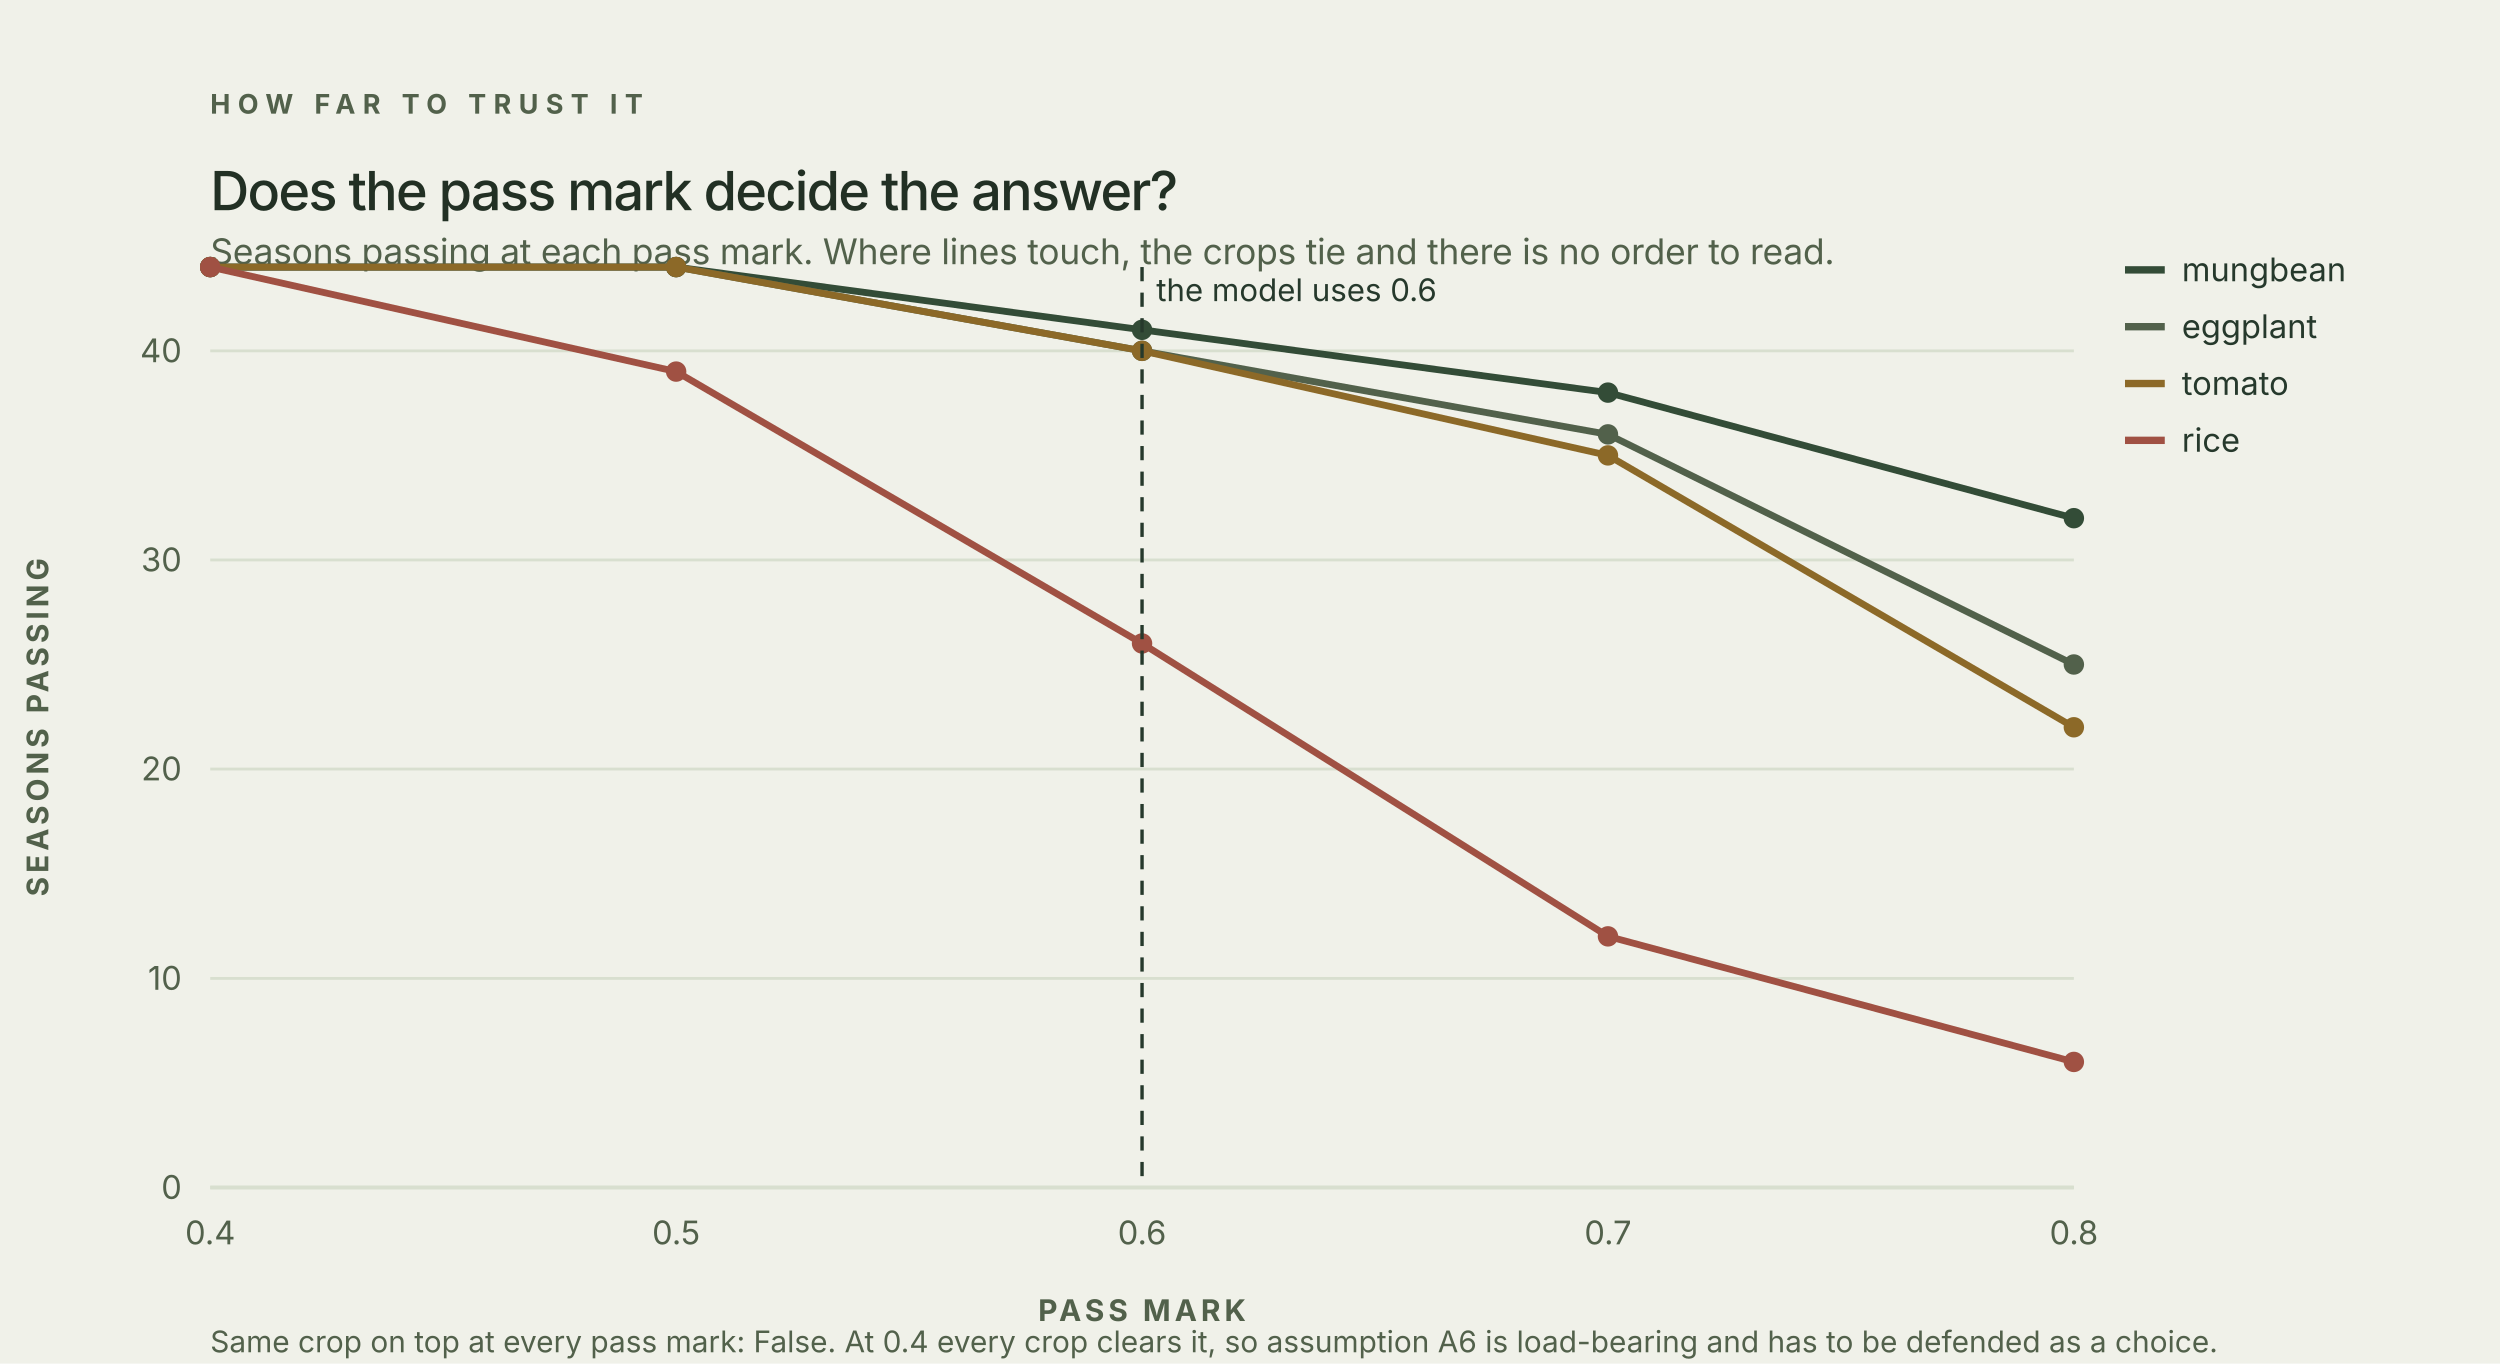
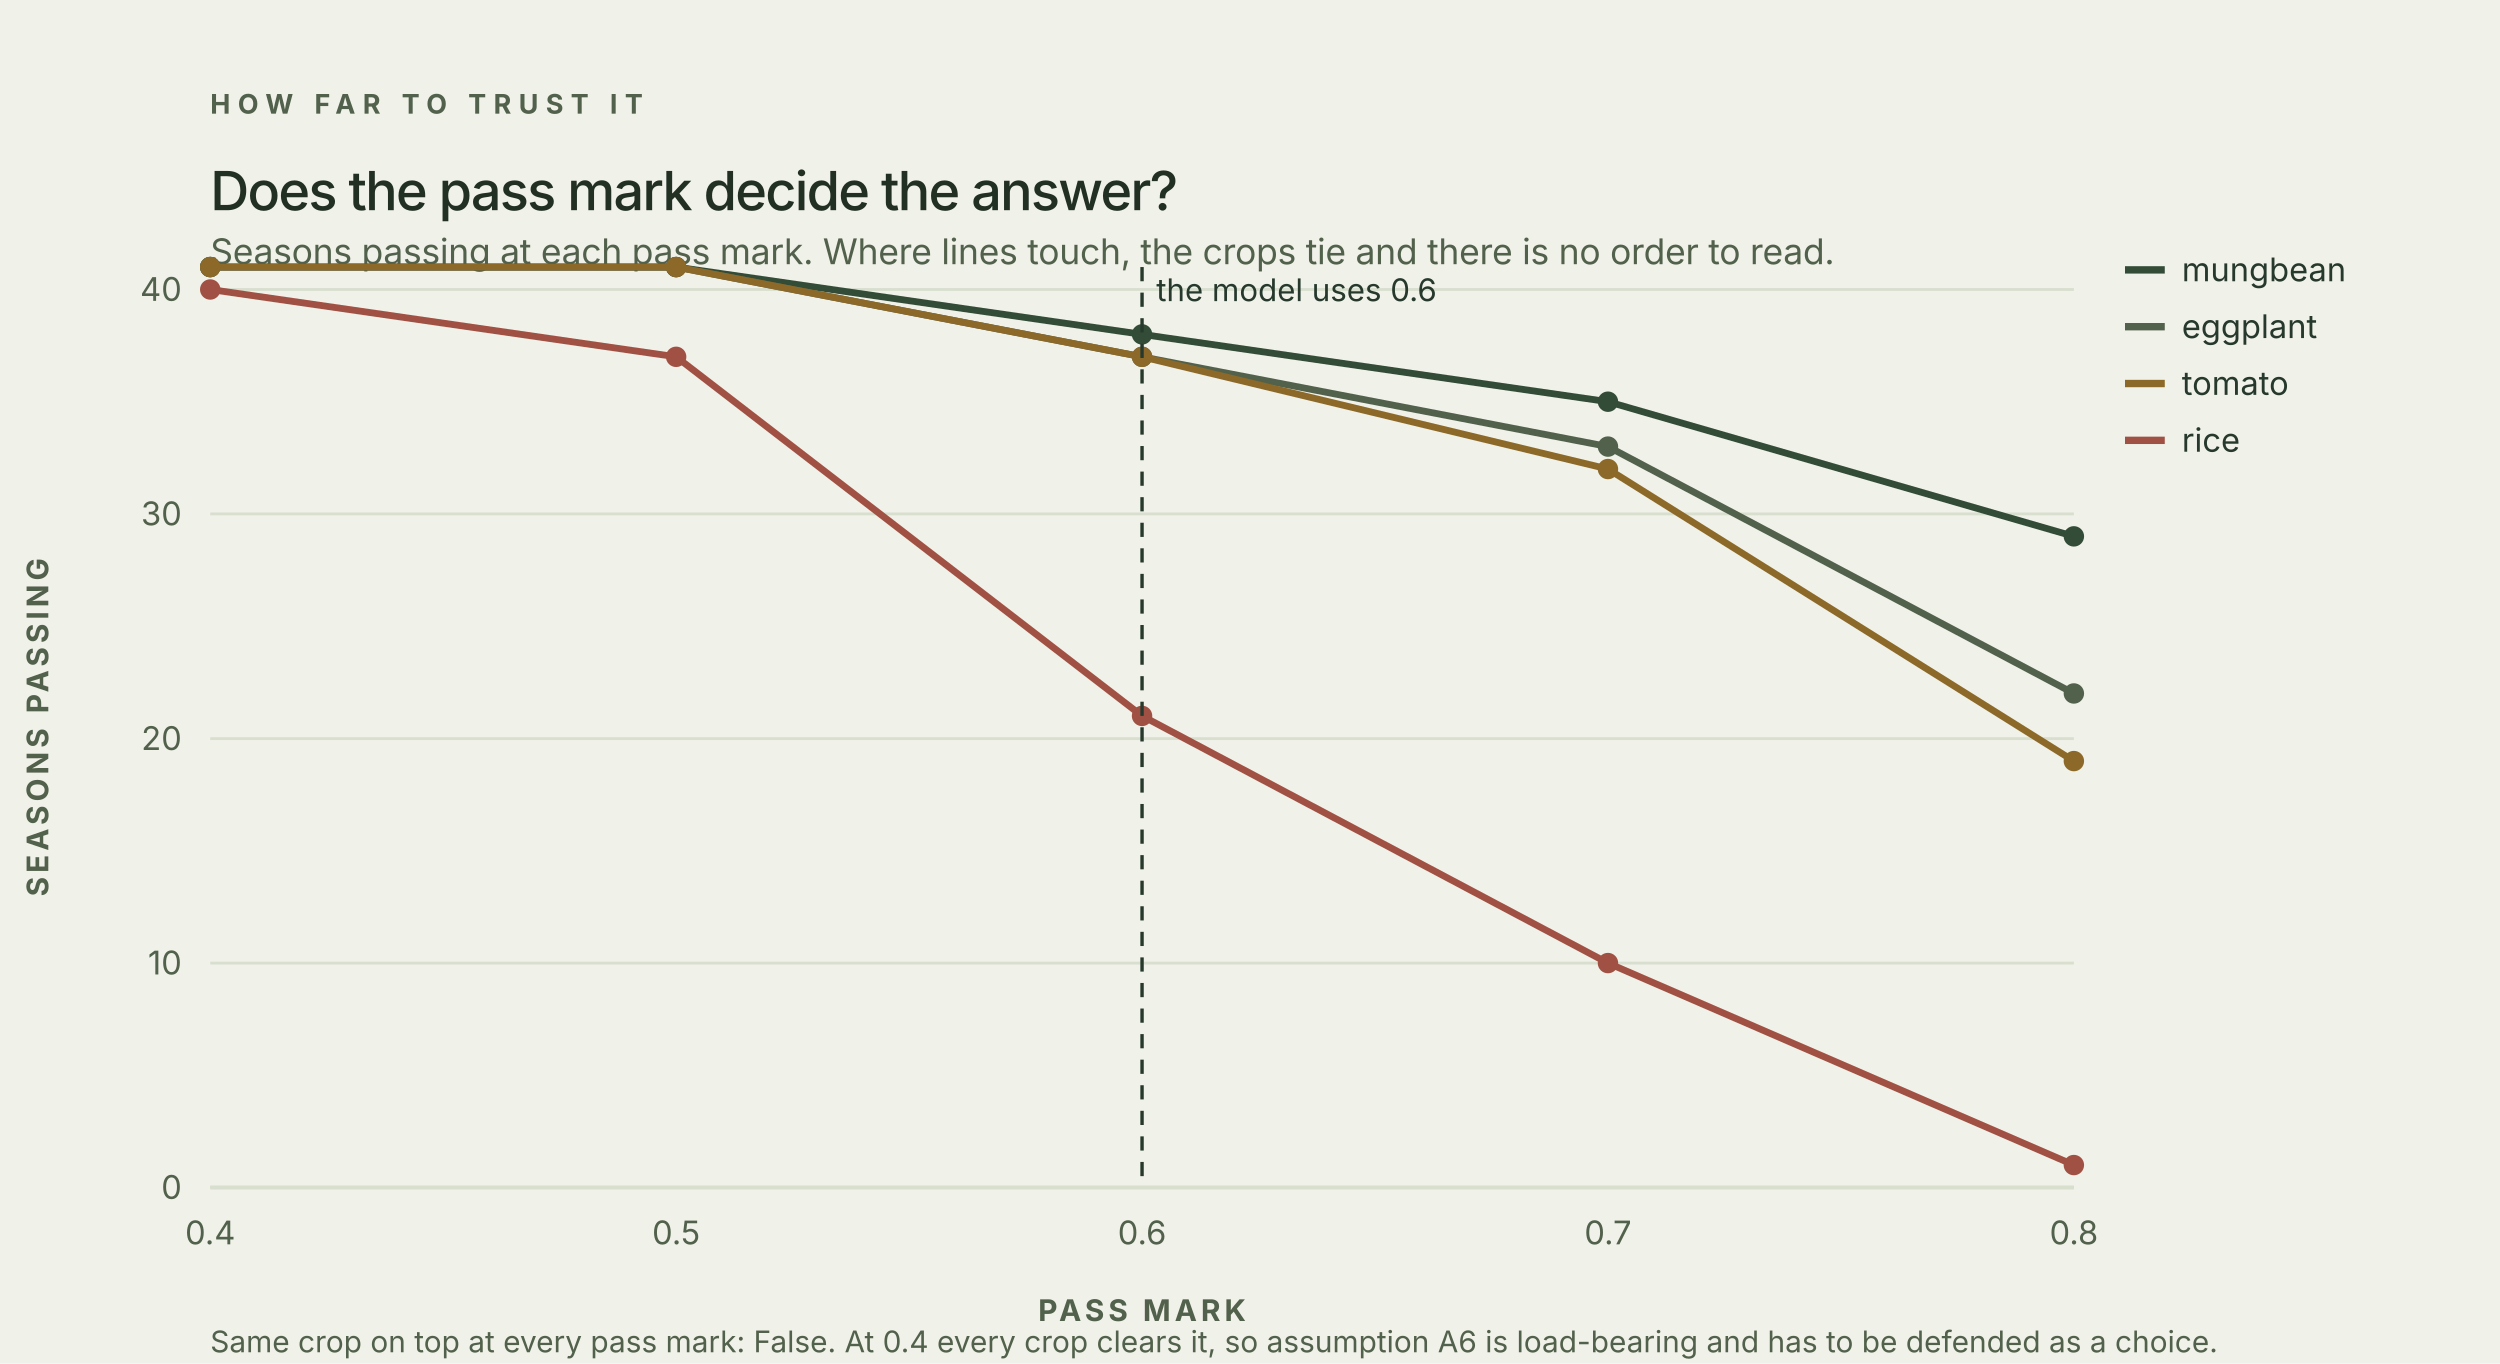
<svg xmlns="http://www.w3.org/2000/svg" width="880" height="480" viewBox="0 0 880 480">
  <rect width="880" height="480" fill="#f0f1e9" />
  <text x="74" y="40" font-size="9.5" font-weight="650" fill="#52614b" font-family="'DM Sans', -apple-system, 'Segoe UI', sans-serif" letter-spacing="2.6">HOW FAR TO TRUST IT</text>
  <text x="74" y="74" font-size="19" font-weight="550" fill="#223024" font-family="Manrope, 'DM Sans', -apple-system, 'Segoe UI', sans-serif" letter-spacing="-0.6">Does the pass mark decide the answer?</text>
  <text x="74" y="93" font-size="12.5" fill="#52614b" font-family="'DM Sans', -apple-system, 'Segoe UI', sans-serif" letter-spacing="-0.1">Seasons passing at each pass mark. Where lines touch, the crops tie and there is no order to read.</text>
  <line x1="74.0" y1="418.0" x2="730.0" y2="418.0" stroke="#d8dfcf" stroke-width="1.0" />
-   <line x1="74.0" y1="344.4" x2="730.0" y2="344.4" stroke="#d8dfcf" stroke-width="1.0" />
-   <line x1="74.0" y1="270.7" x2="730.0" y2="270.7" stroke="#d8dfcf" stroke-width="1.0" />
-   <line x1="74.0" y1="197.1" x2="730.0" y2="197.1" stroke="#d8dfcf" stroke-width="1.0" />
-   <line x1="74.0" y1="123.5" x2="730.0" y2="123.5" stroke="#d8dfcf" stroke-width="1.0" />
+   <line x1="74.0" y1="339.0" x2="730.0" y2="339.0" stroke="#d8dfcf" stroke-width="1.0" />
+   <line x1="74.0" y1="260.0" x2="730.0" y2="260.0" stroke="#d8dfcf" stroke-width="1.0" />
+   <line x1="74.0" y1="180.9" x2="730.0" y2="180.9" stroke="#d8dfcf" stroke-width="1.0" />
+   <line x1="74.0" y1="101.9" x2="730.0" y2="101.9" stroke="#d8dfcf" stroke-width="1.0" />
  <line x1="74.0" y1="418.0" x2="730.0" y2="418.0" stroke="#d8dfcf" stroke-width="1.4" />
  <text x="64.0" y="422.0" font-size="11.5" fill="#52614b" text-anchor="end" font-weight="400" font-family="'DM Sans', -apple-system, 'Segoe UI', sans-serif">0</text>
-   <text x="64.0" y="348.4" font-size="11.5" fill="#52614b" text-anchor="end" font-weight="400" font-family="'DM Sans', -apple-system, 'Segoe UI', sans-serif">10</text>
-   <text x="64.0" y="274.7" font-size="11.5" fill="#52614b" text-anchor="end" font-weight="400" font-family="'DM Sans', -apple-system, 'Segoe UI', sans-serif">20</text>
-   <text x="64.0" y="201.1" font-size="11.5" fill="#52614b" text-anchor="end" font-weight="400" font-family="'DM Sans', -apple-system, 'Segoe UI', sans-serif">30</text>
-   <text x="64.0" y="127.5" font-size="11.5" fill="#52614b" text-anchor="end" font-weight="400" font-family="'DM Sans', -apple-system, 'Segoe UI', sans-serif">40</text>
+   <text x="64.0" y="343.0" font-size="11.5" fill="#52614b" text-anchor="end" font-weight="400" font-family="'DM Sans', -apple-system, 'Segoe UI', sans-serif">10</text>
+   <text x="64.0" y="264.0" font-size="11.5" fill="#52614b" text-anchor="end" font-weight="400" font-family="'DM Sans', -apple-system, 'Segoe UI', sans-serif">20</text>
+   <text x="64.0" y="184.9" font-size="11.5" fill="#52614b" text-anchor="end" font-weight="400" font-family="'DM Sans', -apple-system, 'Segoe UI', sans-serif">30</text>
+   <text x="64.0" y="105.9" font-size="11.5" fill="#52614b" text-anchor="end" font-weight="400" font-family="'DM Sans', -apple-system, 'Segoe UI', sans-serif">40</text>
  <text x="74.0" y="438.0" font-size="11.5" fill="#52614b" text-anchor="middle" font-weight="400" font-family="'DM Sans', -apple-system, 'Segoe UI', sans-serif">0.4</text>
  <text x="238.0" y="438.0" font-size="11.5" fill="#52614b" text-anchor="middle" font-weight="400" font-family="'DM Sans', -apple-system, 'Segoe UI', sans-serif">0.5</text>
  <text x="402.0" y="438.0" font-size="11.5" fill="#52614b" text-anchor="middle" font-weight="400" font-family="'DM Sans', -apple-system, 'Segoe UI', sans-serif">0.6</text>
  <text x="566.0" y="438.0" font-size="11.5" fill="#52614b" text-anchor="middle" font-weight="400" font-family="'DM Sans', -apple-system, 'Segoe UI', sans-serif">0.7</text>
  <text x="730.0" y="438.0" font-size="11.5" fill="#52614b" text-anchor="middle" font-weight="400" font-family="'DM Sans', -apple-system, 'Segoe UI', sans-serif">0.8</text>
  <text x="402.0" y="465.0" font-size="10.5" fill="#52614b" text-anchor="middle" font-weight="650" font-family="'DM Sans', -apple-system, 'Segoe UI', sans-serif" letter-spacing="1.4">PASS MARK</text>
  <text x="17.0" y="256.0" font-size="10.5" fill="#52614b" text-anchor="middle" font-weight="650" font-family="'DM Sans', -apple-system, 'Segoe UI', sans-serif" letter-spacing="1.4" transform="rotate(-90 17.0 256.0)">SEASONS PASSING</text>
-   <path d="M 74.0 94.0 L 238.0 94.0 L 402.0 116.1 L 566.0 138.2 L 730.0 182.4" fill="none" fill-opacity="1.0" stroke="#334c37" stroke-width="2.4" stroke-linejoin="round" />
+   <path d="M 74.0 94.0 L 238.0 94.0 L 402.0 117.7 L 566.0 141.4 L 730.0 188.8" fill="none" fill-opacity="1.0" stroke="#334c37" stroke-width="2.4" stroke-linejoin="round" />
  <circle cx="74.0" cy="94.0" r="3.6" fill="#334c37" fill-opacity="1.0" />
  <circle cx="238.0" cy="94.0" r="3.6" fill="#334c37" fill-opacity="1.0" />
-   <circle cx="402.0" cy="116.1" r="3.6" fill="#334c37" fill-opacity="1.0" />
-   <circle cx="566.0" cy="138.2" r="3.6" fill="#334c37" fill-opacity="1.0" />
-   <circle cx="730.0" cy="182.4" r="3.6" fill="#334c37" fill-opacity="1.0" />
-   <path d="M 74.0 94.0 L 238.0 94.0 L 402.0 123.5 L 566.0 152.9 L 730.0 233.9" fill="none" fill-opacity="1.0" stroke="#52614b" stroke-width="2.4" stroke-linejoin="round" />
+   <circle cx="402.0" cy="117.7" r="3.6" fill="#334c37" fill-opacity="1.0" />
+   <circle cx="566.0" cy="141.4" r="3.6" fill="#334c37" fill-opacity="1.0" />
+   <circle cx="730.0" cy="188.8" r="3.6" fill="#334c37" fill-opacity="1.0" />
+   <path d="M 74.0 94.0 L 238.0 94.0 L 402.0 125.6 L 566.0 157.2 L 730.0 244.1" fill="none" fill-opacity="1.0" stroke="#52614b" stroke-width="2.4" stroke-linejoin="round" />
  <circle cx="74.0" cy="94.0" r="3.6" fill="#52614b" fill-opacity="1.0" />
  <circle cx="238.0" cy="94.0" r="3.6" fill="#52614b" fill-opacity="1.0" />
-   <circle cx="402.0" cy="123.5" r="3.6" fill="#52614b" fill-opacity="1.0" />
-   <circle cx="566.0" cy="152.9" r="3.6" fill="#52614b" fill-opacity="1.0" />
-   <circle cx="730.0" cy="233.9" r="3.6" fill="#52614b" fill-opacity="1.0" />
-   <path d="M 74.0 94.0 L 238.0 94.0 L 402.0 123.5 L 566.0 160.3 L 730.0 256.0" fill="none" fill-opacity="1.0" stroke="#8c6928" stroke-width="2.4" stroke-linejoin="round" />
+   <circle cx="402.0" cy="125.6" r="3.6" fill="#52614b" fill-opacity="1.0" />
+   <circle cx="566.0" cy="157.2" r="3.6" fill="#52614b" fill-opacity="1.0" />
+   <circle cx="730.0" cy="244.1" r="3.6" fill="#52614b" fill-opacity="1.0" />
+   <path d="M 74.0 94.0 L 238.0 94.0 L 402.0 125.6 L 566.0 165.1 L 730.0 267.9" fill="none" fill-opacity="1.0" stroke="#8c6928" stroke-width="2.4" stroke-linejoin="round" />
  <circle cx="74.0" cy="94.0" r="3.6" fill="#8c6928" fill-opacity="1.0" />
  <circle cx="238.0" cy="94.0" r="3.6" fill="#8c6928" fill-opacity="1.0" />
-   <circle cx="402.0" cy="123.5" r="3.6" fill="#8c6928" fill-opacity="1.0" />
-   <circle cx="566.0" cy="160.3" r="3.6" fill="#8c6928" fill-opacity="1.0" />
-   <circle cx="730.0" cy="256.0" r="3.6" fill="#8c6928" fill-opacity="1.0" />
-   <path d="M 74.0 94.0 L 238.0 130.8 L 402.0 226.5 L 566.0 329.6 L 730.0 373.8" fill="none" fill-opacity="1.0" stroke="#a05143" stroke-width="2.4" stroke-linejoin="round" />
-   <circle cx="74.0" cy="94.0" r="3.6" fill="#a05143" fill-opacity="1.0" />
-   <circle cx="238.0" cy="130.8" r="3.6" fill="#a05143" fill-opacity="1.0" />
-   <circle cx="402.0" cy="226.5" r="3.6" fill="#a05143" fill-opacity="1.0" />
-   <circle cx="566.0" cy="329.6" r="3.6" fill="#a05143" fill-opacity="1.0" />
-   <circle cx="730.0" cy="373.8" r="3.6" fill="#a05143" fill-opacity="1.0" />
+   <circle cx="402.0" cy="125.6" r="3.6" fill="#8c6928" fill-opacity="1.0" />
+   <circle cx="566.0" cy="165.1" r="3.6" fill="#8c6928" fill-opacity="1.0" />
+   <circle cx="730.0" cy="267.9" r="3.6" fill="#8c6928" fill-opacity="1.0" />
+   <path d="M 74.0 101.9 L 238.0 125.6 L 402.0 252.0 L 566.0 339.0 L 730.0 410.1" fill="none" fill-opacity="1.0" stroke="#a05143" stroke-width="2.4" stroke-linejoin="round" />
+   <circle cx="74.0" cy="101.9" r="3.6" fill="#a05143" fill-opacity="1.0" />
+   <circle cx="238.0" cy="125.6" r="3.6" fill="#a05143" fill-opacity="1.0" />
+   <circle cx="402.0" cy="252.0" r="3.6" fill="#a05143" fill-opacity="1.0" />
+   <circle cx="566.0" cy="339.0" r="3.6" fill="#a05143" fill-opacity="1.0" />
+   <circle cx="730.0" cy="410.1" r="3.6" fill="#a05143" fill-opacity="1.0" />
  <line x1="402.0" y1="94.0" x2="402.0" y2="418.0" stroke="#26392c" stroke-width="1.2" stroke-dasharray="5 4" />
  <text x="407.0" y="106.0" font-size="11" fill="#26392c" text-anchor="start" font-weight="400" font-family="'DM Sans', -apple-system, 'Segoe UI', sans-serif">the model uses 0.6</text>
  <line x1="748.0" y1="95.0" x2="762.0" y2="95.0" stroke="#334c37" stroke-width="2.6" />
  <text x="768.0" y="99.0" font-size="11.5" fill="#26392c" text-anchor="start" font-weight="400" font-family="'DM Sans', -apple-system, 'Segoe UI', sans-serif">mungbean</text>
  <line x1="748.0" y1="115.0" x2="762.0" y2="115.0" stroke="#52614b" stroke-width="2.6" />
  <text x="768.0" y="119.0" font-size="11.5" fill="#26392c" text-anchor="start" font-weight="400" font-family="'DM Sans', -apple-system, 'Segoe UI', sans-serif">eggplant</text>
  <line x1="748.0" y1="135.0" x2="762.0" y2="135.0" stroke="#8c6928" stroke-width="2.6" />
  <text x="768.0" y="139.0" font-size="11.5" fill="#26392c" text-anchor="start" font-weight="400" font-family="'DM Sans', -apple-system, 'Segoe UI', sans-serif">tomato</text>
  <line x1="748.0" y1="155.0" x2="762.0" y2="155.0" stroke="#a05143" stroke-width="2.6" />
  <text x="768.0" y="159.0" font-size="11.5" fill="#26392c" text-anchor="start" font-weight="400" font-family="'DM Sans', -apple-system, 'Segoe UI', sans-serif">rice</text>
  <text x="74.0" y="476.0" font-size="10.5" fill="#52614b" text-anchor="start" font-weight="400" font-family="'DM Sans', -apple-system, 'Segoe UI', sans-serif">Same crop on top at every pass mark: False. At 0.4 every crop clears it, so assumption A6 is load-bearing and has to be defended as a choice.</text>
</svg>
